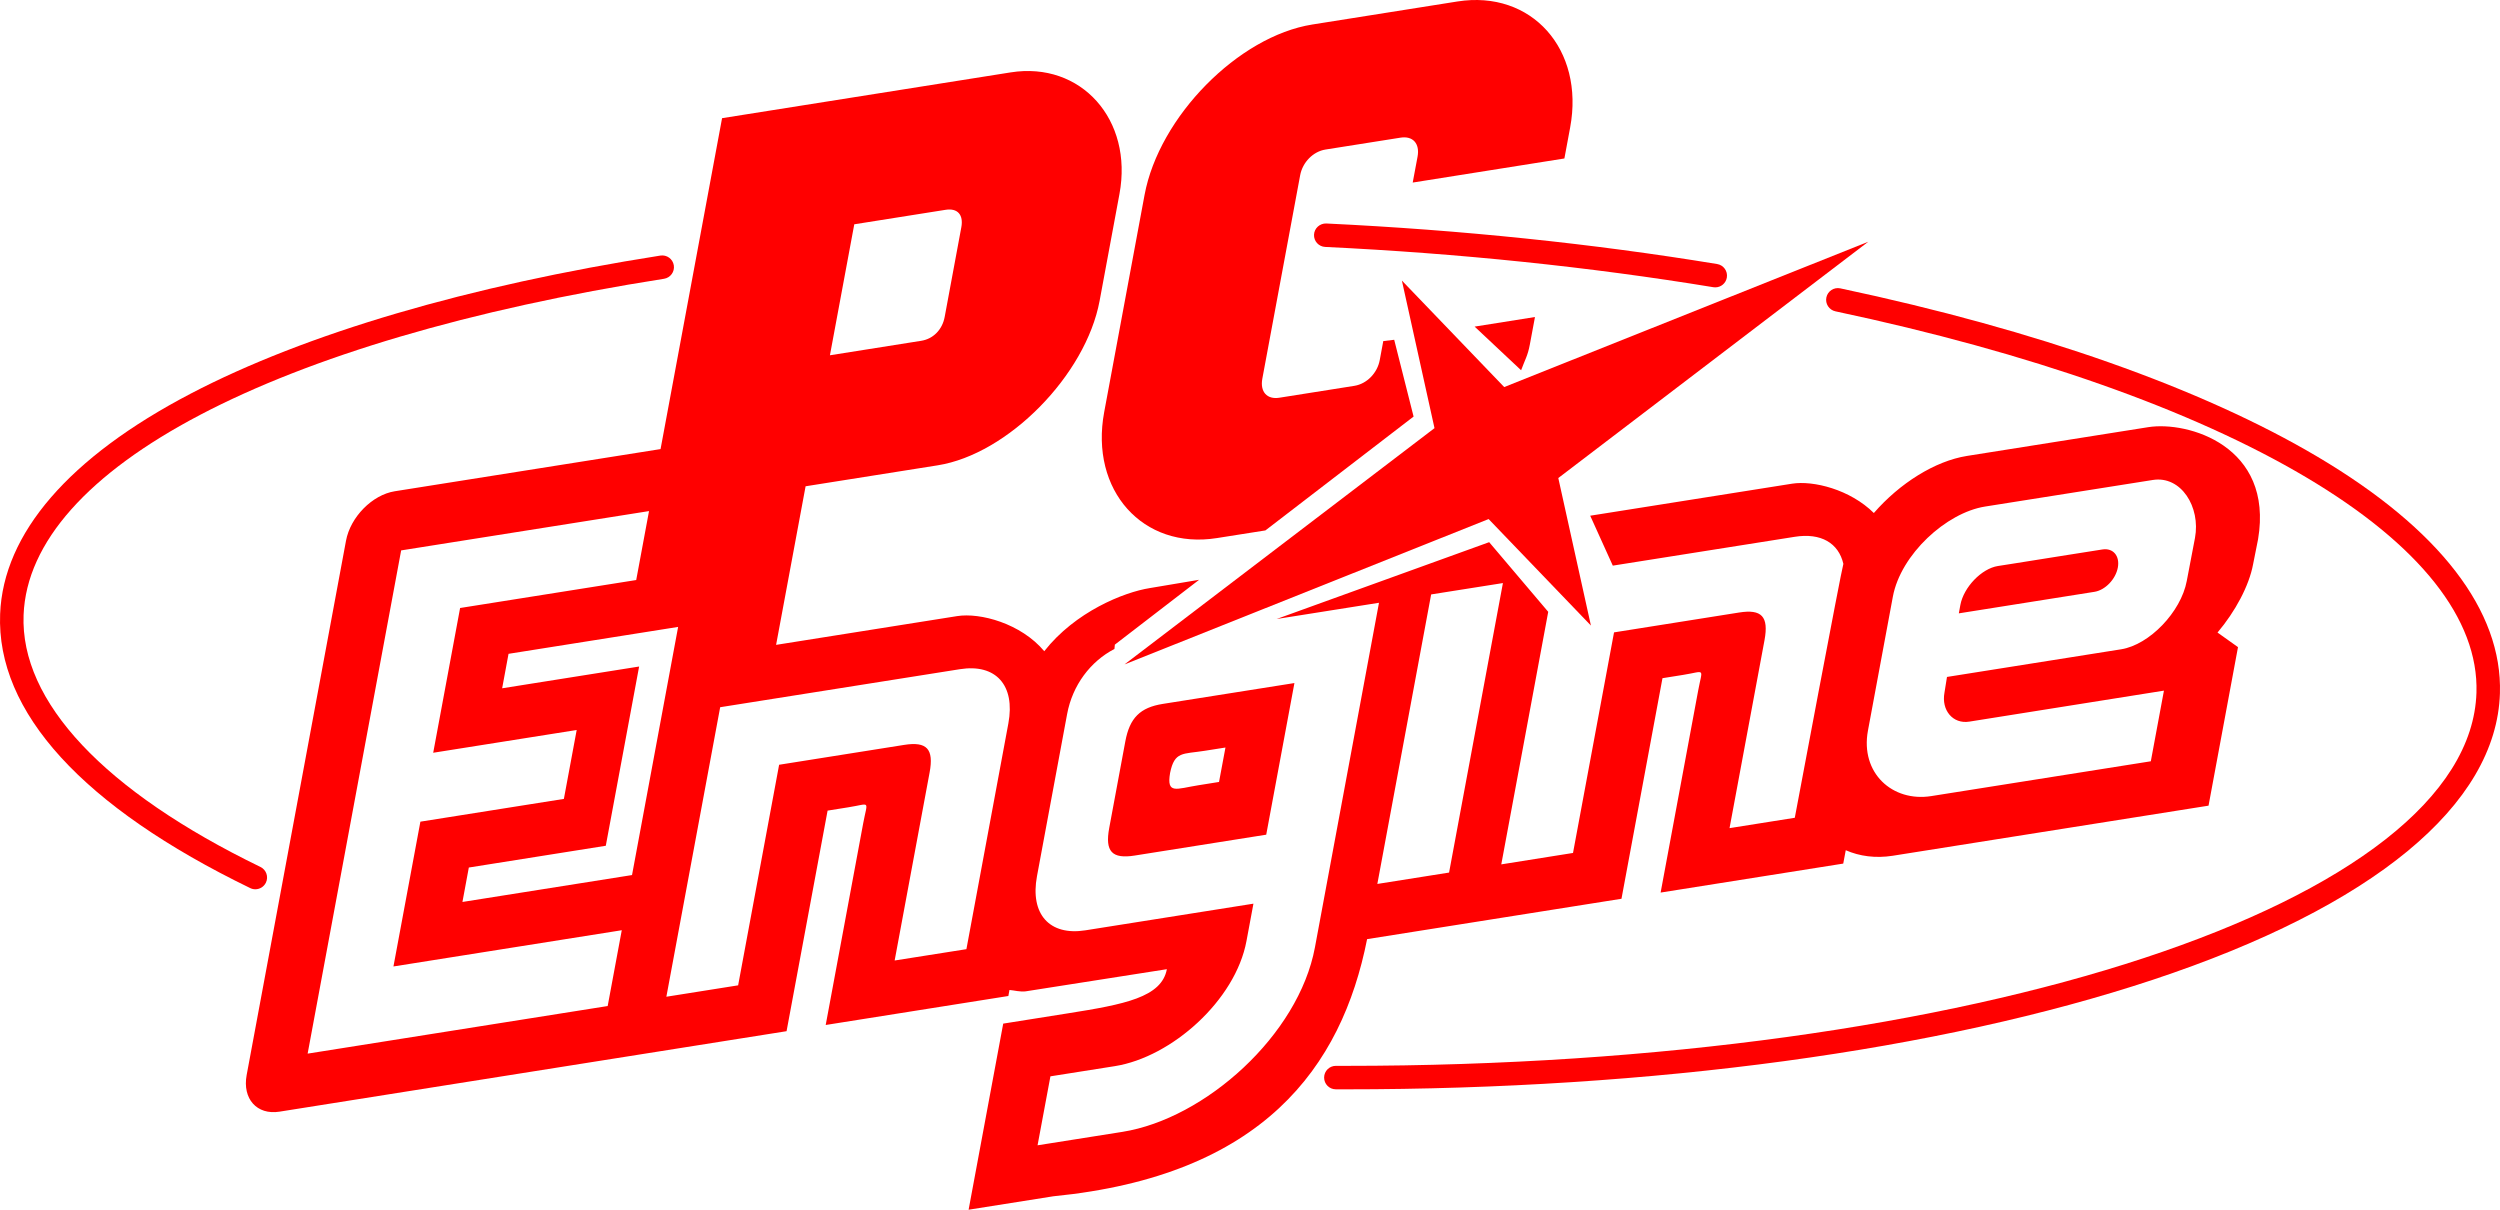
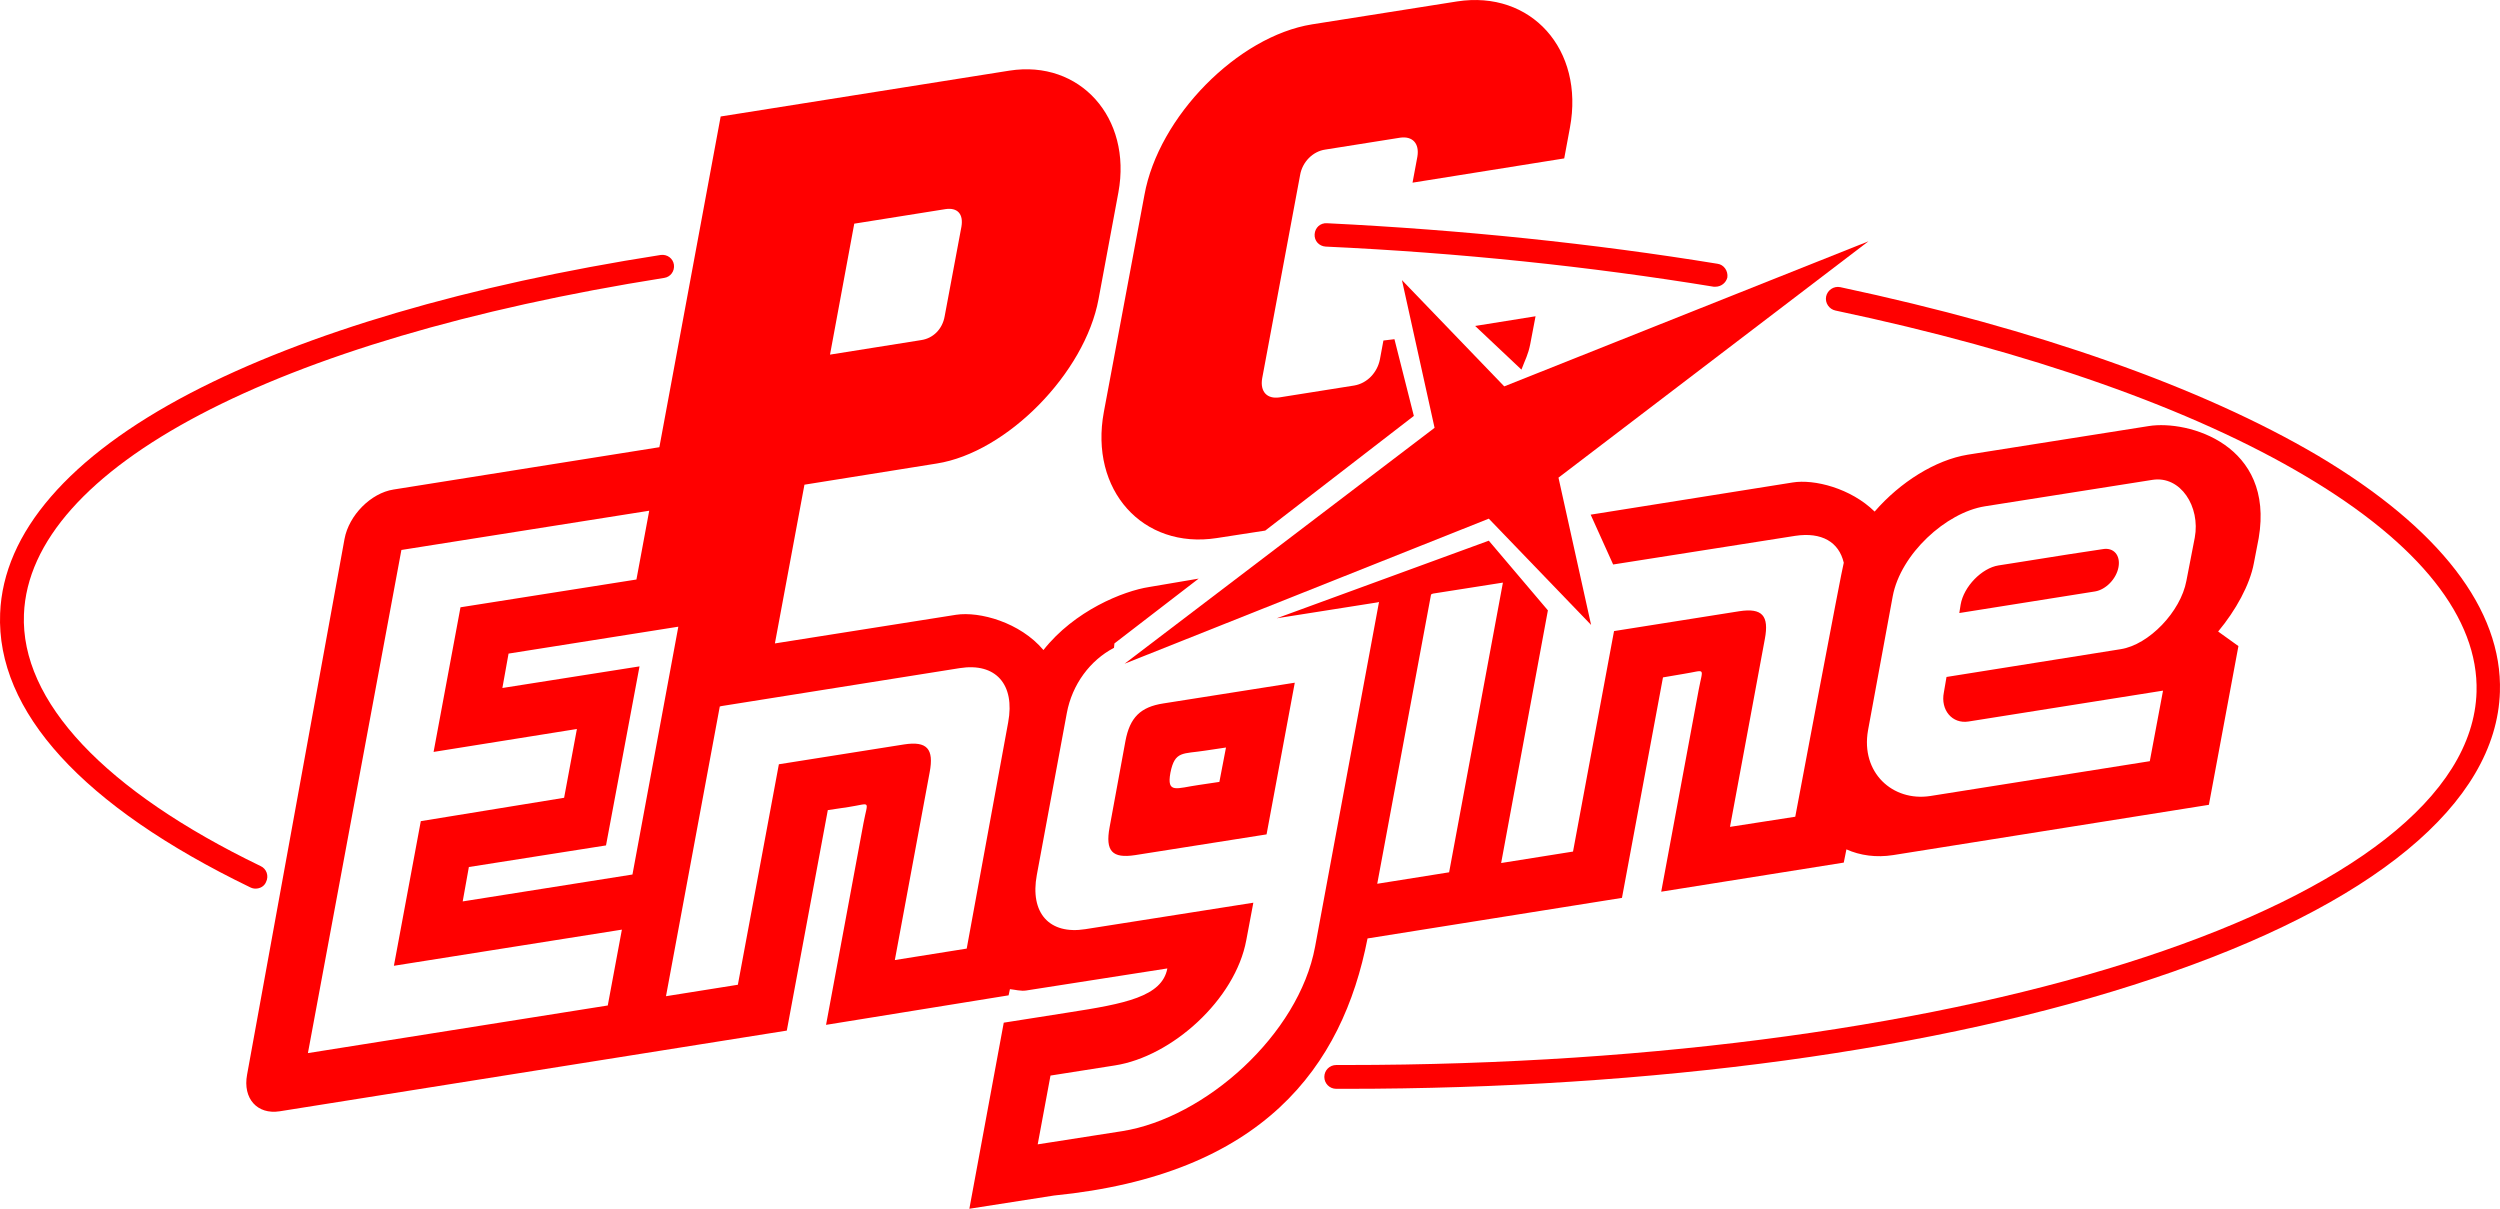
- <svg xmlns="http://www.w3.org/2000/svg" version="1.1" id="Layer_1" x="0px" y="0px" width="566.936px" height="274.332px" viewBox="0 0 566.936 274.332" enable-background="new 0 0 566.936 274.332" xml:space="preserve">
-   <g>
-     <g>
-       <path fill="#FF0000" d="M57.9,201.665c-0.39,0-0.787-0.088-1.161-0.271C18.76,182.96-0.85,161.472,0.028,139.247    c0.714-18.296,15.645-35.57,43.177-49.959c26.123-13.65,62.969-24.482,106.557-31.33c1.454-0.227,2.815,0.766,3.043,2.218    c0.229,1.452-0.764,2.813-2.217,3.043C62.295,77.085,6.644,106.298,5.35,139.458c-0.777,19.661,18.299,39.957,53.715,57.146    c1.323,0.644,1.875,2.231,1.233,3.56C59.836,201.112,58.888,201.665,57.9,201.665z" />
-     </g>
-     <g>
-       <path fill="#FF0000" d="M388.979,65.167c-0.145,0-0.289-0.011-0.436-0.035c-28.057-4.606-57.67-7.681-88.023-9.133    c-1.471-0.069-2.604-1.317-2.533-2.787c0.07-1.468,1.341-2.589,2.787-2.531c30.558,1.463,60.379,4.557,88.636,9.196    c1.448,0.238,2.434,1.607,2.194,3.06C391.388,64.242,390.261,65.167,388.979,65.167z" />
-     </g>
-     <g>
-       <path fill="#FF0000" d="M305.16,247.033c-0.746,0-1.486,0-2.232-0.003c-1.471-0.003-2.655-1.198-2.651-2.67    c0.004-1.468,1.19-2.653,2.658-2.653c0.004,0,0.008,0,0.012,0c0.731,0.002,1.479,0.002,2.215,0.002    c142.504,0.002,254.953-37.04,256.436-84.646c0.521-16.659-12.862-33.561-38.709-48.873    c-25.735-15.251-62.619-28.25-106.66-37.589c-1.438-0.306-2.356-1.72-2.053-3.157c0.303-1.439,1.721-2.354,3.158-2.052    c44.6,9.459,82.039,22.674,108.27,38.217c27.615,16.364,41.902,34.906,41.316,53.62c-0.787,25.316-28.754,48.395-78.748,64.974    C439.834,238.231,374.916,247.033,305.16,247.033z" />
-     </g>
-     <polygon fill="#FF0000" points="353.382,108.404 423.681,54.818 341.114,87.776 317.91,63.624 325.308,97.091 255.009,150.675    337.58,117.708 360.78,141.861  " />
-     <g>
-       <path fill="#FF0000" d="M265.343,175.296c1.008-4.961,2.846-4.24,7.877-5.039l4.683-0.738l-1.458,7.809l-4.683,0.748    C266.731,178.874,264.516,180.22,265.343,175.296z M255.19,168.148l-3.645,19.606c-0.998,5.354,0.62,7.078,5.772,6.263    l29.831-4.732l6.394-34.386l-29.833,4.725C258.555,160.441,256.179,162.796,255.19,168.148z M444.558,137.198l-0.348,1.896    l30.77-4.885c2.429-0.39,4.796-2.845,5.291-5.5c0.486-2.653-1.075-4.492-3.506-4.104l-7.903,1.248l-12.609,2.007l-3.195,0.5    C449.363,128.951,445.308,133.165,444.558,137.198z M228.671,225.867l0.25-1.367c1.058,0.08,2.476,0.489,3.714,0.304l31.98-5.016    c-1.188,6.38-9.615,7.979-22.475,10.017l-14.637,2.325l-7.848,42.202l19.23-3.047c47.345-4.673,65.357-29.143,71.138-58.313    l57.688-9.155l9.295-50.021l4.692-0.75c5.142-0.815,4.384-1.746,3.396,3.597l-8.508,45.769l41.416-6.572l0.567-3.033    c3.126,1.378,6.779,1.865,10.646,1.258l71.625-11.361l6.68-35.953l-4.643-3.306c4.023-4.763,7.158-10.593,8.066-15.485l1.129-5.67    c3.573-21.207-15.978-26.838-24.9-25.42l-41.104,6.521c-7.279,1.156-15.295,6.229-21.127,12.949    c-5.394-5.342-13.72-7.418-18.562-6.649l-45.76,7.259l5.123,11.322l41.27-6.54c5.951-0.948,9.928,1.428,11.018,6.14    c-0.438,1.248-11.018,57.579-11.018,57.579l-14.797,2.349l7.934-42.645c0.982-5.341-0.633-7.068-5.771-6.25l-28.357,4.503    l-9.303,50.021l-16.266,2.589l10.645-57.271l-13.391-15.796l-48.203,17.425l22.846-3.625l0.369-0.051l-14.527,78.156    c-3.692,19.854-24.878,38.839-43.669,41.823l-19.229,3.047l2.916-15.641l14.627-2.313c12.859-2.047,27.336-14.916,29.833-28.375    l1.578-8.468l-38.09,6.041c-8.167,1.298-12.6-3.664-10.993-12.291l6.83-36.742c1.208-6.529,5.282-11.95,10.733-14.768l0.09-0.979    l19.109-14.707l-11.163,1.877c-5.94,0.938-16.953,5.392-23.951,14.317c-5.292-6.313-14.547-8.786-19.759-7.959l-41.055,6.521    l6.69-35.963l29.953-4.752c15.944-2.526,33.586-20.458,36.721-37.301l4.503-24.232c3.135-16.854-8.716-30.103-24.661-27.576    l-65.457,10.384l-13.948,75.041l-60.275,9.565c-5.102,0.81-10.064,5.841-11.062,11.231L55.935,243.79    c-0.999,5.394,2.326,9.113,7.429,8.31l115.008-18.252l9.305-50.021l4.682-0.748c5.152-0.809,4.393-1.735,3.395,3.604    l-8.506,45.757L228.671,225.867z M143.328,198.441l-38.459,6.101l1.448-7.808l31.061-4.937l7.558-40.646l-31.061,4.935    l1.447-7.815l38.459-6.103L143.328,198.441z M141.001,210.951l-3.195,17.192l-68.042,10.794l21.207-114.12l56.211-8.916    l-2.906,15.635l-39.937,6.342l-6.1,32.828l32.539-5.162l-2.905,15.627l-32.539,5.162l-6.11,32.836L141.001,210.951z     M219.157,215.247l-16.274,2.571l7.927-42.632c0.999-5.344-0.619-7.078-5.771-6.262l-28.355,4.504l-9.294,50.021l-16.275,2.586    l12.201-65.652l0.379-0.063l53.984-8.563c8.167-1.299,12.6,3.652,10.993,12.289L219.157,215.247z M324.918,134.741l15.905-2.516    l-12.211,65.652l-16.266,2.578l12.199-65.646L324.918,134.741z M423.603,165.684l5.648-30.372    c1.791-9.604,12.113-19.04,20.908-20.438l38.049-6.029c6.412-1.021,10.865,6.14,9.557,13.147l-1.866,9.774    c-1.31,7.009-8.468,14.458-14.875,15.476l-39.498,6.271l-0.568,3.545c-0.75,4.031,1.926,7.18,5.621,6.591l44.147-7.03    l-2.975,16.02l-49.801,7.896C429.154,181.927,421.826,175.296,423.603,165.684z M188.206,80.568l5.522-29.703l20.707-3.285    c2.716-0.43,4.104,1.119,3.564,3.983l-3.774,20.329c-0.54,2.875-2.596,4.961-5.312,5.391L188.206,80.568z" />
-       <g>
-         <path fill="#FF0000" d="M320.565,94.466l-4.395-17.412l-2.479,0.299l-0.797,4.293c-0.551,2.977-2.943,5.4-5.752,5.852     l-17.015,2.695c-2.808,0.449-4.414-1.348-3.862-4.323l8.575-46.117c0.55-2.965,2.943-5.392,5.748-5.841l17.019-2.695     c2.807-0.448,4.412,1.349,3.858,4.313l-1.098,5.87l34.396-5.462l1.307-7.029c3.296-17.741-8.766-31.229-25.561-28.574     l-32.906,5.223c-16.783,2.666-34.754,20.917-38.048,38.658l-9.154,49.243c-3.295,17.741,8.766,31.229,25.56,28.564l11-1.737     L320.565,94.466z" />
-         <path fill="#FF0000" d="M344.946,83.962c0.898-2.416,1.519-3.334,1.979-5.812l1.168-6.26l-13.688,2.176L344.946,83.962z" />
-       </g>
-     </g>
+ <svg xmlns="http://www.w3.org/2000/svg" enable-background="new 0 0 400 193.402" viewBox="0 0 400 193.402">
+   <g fill="#f00">
+     <path d="m40.871 142.18c-.282 0-.564-.071-.847-.212-26.81-12.982-40.639-28.151-40.004-43.814.495-12.911 11.007-25.116 30.48-35.276 18.414-9.595 44.449-17.286 75.21-22.083 1.058-.141 1.975.564 2.117 1.552.141 1.058-.564 1.975-1.552 2.117-62.299 9.877-101.527 30.479-102.444 53.832-.564 13.899 12.911 28.221 37.887 40.286.917.423 1.341 1.552.847 2.54-.283.705-.988 1.058-1.694 1.058zm233.602-96.305h-.282c-19.825-3.245-40.709-5.433-62.087-6.42-1.058-.07-1.834-.917-1.764-1.975s.917-1.834 1.975-1.764c21.589 1.058 42.614 3.245 62.51 6.491.988.141 1.693 1.129 1.552 2.187-.211.846-.987 1.481-1.904 1.481zm-59.124 128.336h-1.552c-1.058 0-1.905-.847-1.905-1.905s.847-1.905 1.905-1.905h1.552c100.538 0 179.911-26.105 180.898-59.688.353-11.782-9.101-23.706-27.304-34.501-18.132-10.795-44.166-19.967-75.28-26.528-.988-.212-1.693-1.199-1.482-2.258.212-.988 1.199-1.693 2.258-1.482 31.467 6.703 57.854 16.016 76.409 26.951 19.473 11.571 29.562 24.623 29.138 37.817-.564 17.85-20.319 34.148-55.525 45.86-34.076 11.43-79.936 17.639-129.112 17.639z" />
+     <path d="m249.356 76.424 49.599-37.817-58.277 23.213-16.368-17.004 5.221 23.635-49.599 37.746 58.277-23.212 16.368 17.003" />
+     <path d="m187.269 123.624c.706-3.528 1.975-2.963 5.574-3.528l3.316-.494-1.058 5.503-3.316.494c-3.528.495-5.151 1.483-4.516-1.975zm-7.196-5.079-2.54 13.828c-.706 3.81.423 5.009 4.092 4.445l21.025-3.316 4.515-24.27-21.025 3.316c-3.668.564-5.362 2.257-6.067 5.997zm133.628-21.801-.212 1.341 21.73-3.457c1.693-.282 3.387-1.975 3.739-3.88.353-1.905-.776-3.175-2.469-2.893l-5.574.847-8.89 1.411-2.258.353c-2.68.422-5.573 3.385-6.066 6.278zm-152.325 62.51.212-.988c.776.071 1.764.353 2.61.212l22.577-3.528c-.847 4.515-6.773 5.644-15.874 7.055l-10.301 1.623-5.503 29.773 13.546-2.117c33.372-3.316 46.142-20.531 50.163-41.133l40.709-6.491 6.561-35.277 3.316-.564c3.598-.564 3.104-1.199 2.399 2.54l-5.997 32.313 29.209-4.657.423-2.117c2.187.988 4.798 1.341 7.479.917l50.516-8.043 4.727-25.399-3.245-2.328c2.822-3.387 5.08-7.479 5.715-10.936l.776-4.022c2.54-14.957-11.289-18.908-17.568-17.921l-28.997 4.586c-5.15.847-10.795 4.374-14.887 9.101-3.81-3.739-9.666-5.221-13.123-4.657l-32.313 5.15 3.598 7.973 29.138-4.586c4.233-.635 6.985.988 7.761 4.304-.282.847-7.761 40.639-7.761 40.639l-10.442 1.623 5.574-30.056c.706-3.739-.423-5.009-4.092-4.445l-20.037 3.175-6.561 35.277-11.5 1.834 7.479-40.427-9.454-11.147-33.936 12.417 16.086-2.54.282-.071-10.23 55.173c-2.61 14.04-17.568 27.375-30.832 29.491l-13.546 2.117 2.046-11.006 10.301-1.623c9.101-1.411 19.261-10.512 21.025-20.037l1.129-5.997-26.881 4.233c-5.785.917-8.89-2.61-7.761-8.678l4.798-25.893c.847-4.586 3.739-8.466 7.549-10.442l.071-.706 13.476-10.371-7.902 1.341c-4.163.635-11.994 3.81-16.933 10.089-3.739-4.445-10.23-6.209-13.97-5.644l-28.997 4.586 4.727-25.399 21.166-3.387c11.218-1.764 23.706-14.463 25.893-26.316l3.175-17.074c2.187-11.923-6.138-21.237-17.427-19.473l-46.212 7.338-9.807 52.915-42.544 6.773c-3.598.564-7.126 4.092-7.831 7.902l-15.592 85.722c-.706 3.81 1.623 6.42 5.221 5.856l81.136-12.911 6.561-35.277 3.316-.494c3.669-.564 3.104-1.199 2.399 2.54l-5.997 32.313zm-60.182-19.332-27.163 4.304.988-5.503 21.942-3.457 5.362-28.645-21.942 3.457.988-5.503 27.163-4.304zm-1.693 8.819-2.258 12.135-47.976 7.62 14.957-80.501 39.651-6.279-2.046 11.006-28.151 4.445-4.304 23.141 22.93-3.669-2.046 11.006-22.93 3.739-4.304 23.141zm55.173 3.034-11.5 1.834 5.574-30.056c.706-3.739-.423-5.009-4.092-4.445l-20.037 3.175-6.561 35.277-11.5 1.834 8.607-46.353.282-.071 38.099-6.068c5.785-.917 8.89 2.61 7.761 8.678zm74.574-56.795 11.218-1.764-8.607 46.353-11.5 1.834 8.607-46.283zm69.636 21.871 3.951-21.448c1.27-6.773 8.537-13.405 14.746-14.393l26.81-4.233c4.515-.706 7.69 4.304 6.773 9.242l-1.341 6.914c-.917 4.939-5.997 10.23-10.512 10.936l-27.869 4.445-.423 2.469c-.564 2.822 1.341 5.08 3.951 4.657l31.114-4.939-2.117 11.289-35.136 5.574c-5.996.917-11.146-3.74-9.947-10.513zm-166.082-60.111 3.88-20.954 14.605-2.328c1.905-.282 2.893.776 2.54 2.822l-2.681 14.322c-.353 2.046-1.834 3.528-3.739 3.81 0 0-14.605 2.328-14.605 2.328z" />
+     <path d="m226.215 66.547-3.104-12.276-1.764.212-.564 3.034c-.423 2.117-2.046 3.81-4.092 4.163l-11.994 1.905c-1.975.282-3.104-.917-2.752-3.034l6.068-32.525c.353-2.117 2.046-3.81 4.022-4.092l11.994-1.905c1.975-.282 3.104.917 2.752 3.034l-.776 4.163 24.27-3.88.917-4.939c2.328-12.488-6.209-22.013-18.062-20.178l-23.212 3.669c-11.853 1.905-24.553 14.746-26.81 27.304l-6.491 34.712c-2.328 12.488 6.209 22.013 18.062 20.178l7.761-1.199zm17.215-7.408c.635-1.693 1.058-2.328 1.411-4.092l.847-4.445-9.666 1.552c-.001 0 7.408 6.985 7.408 6.985z" />
  </g>
</svg>
